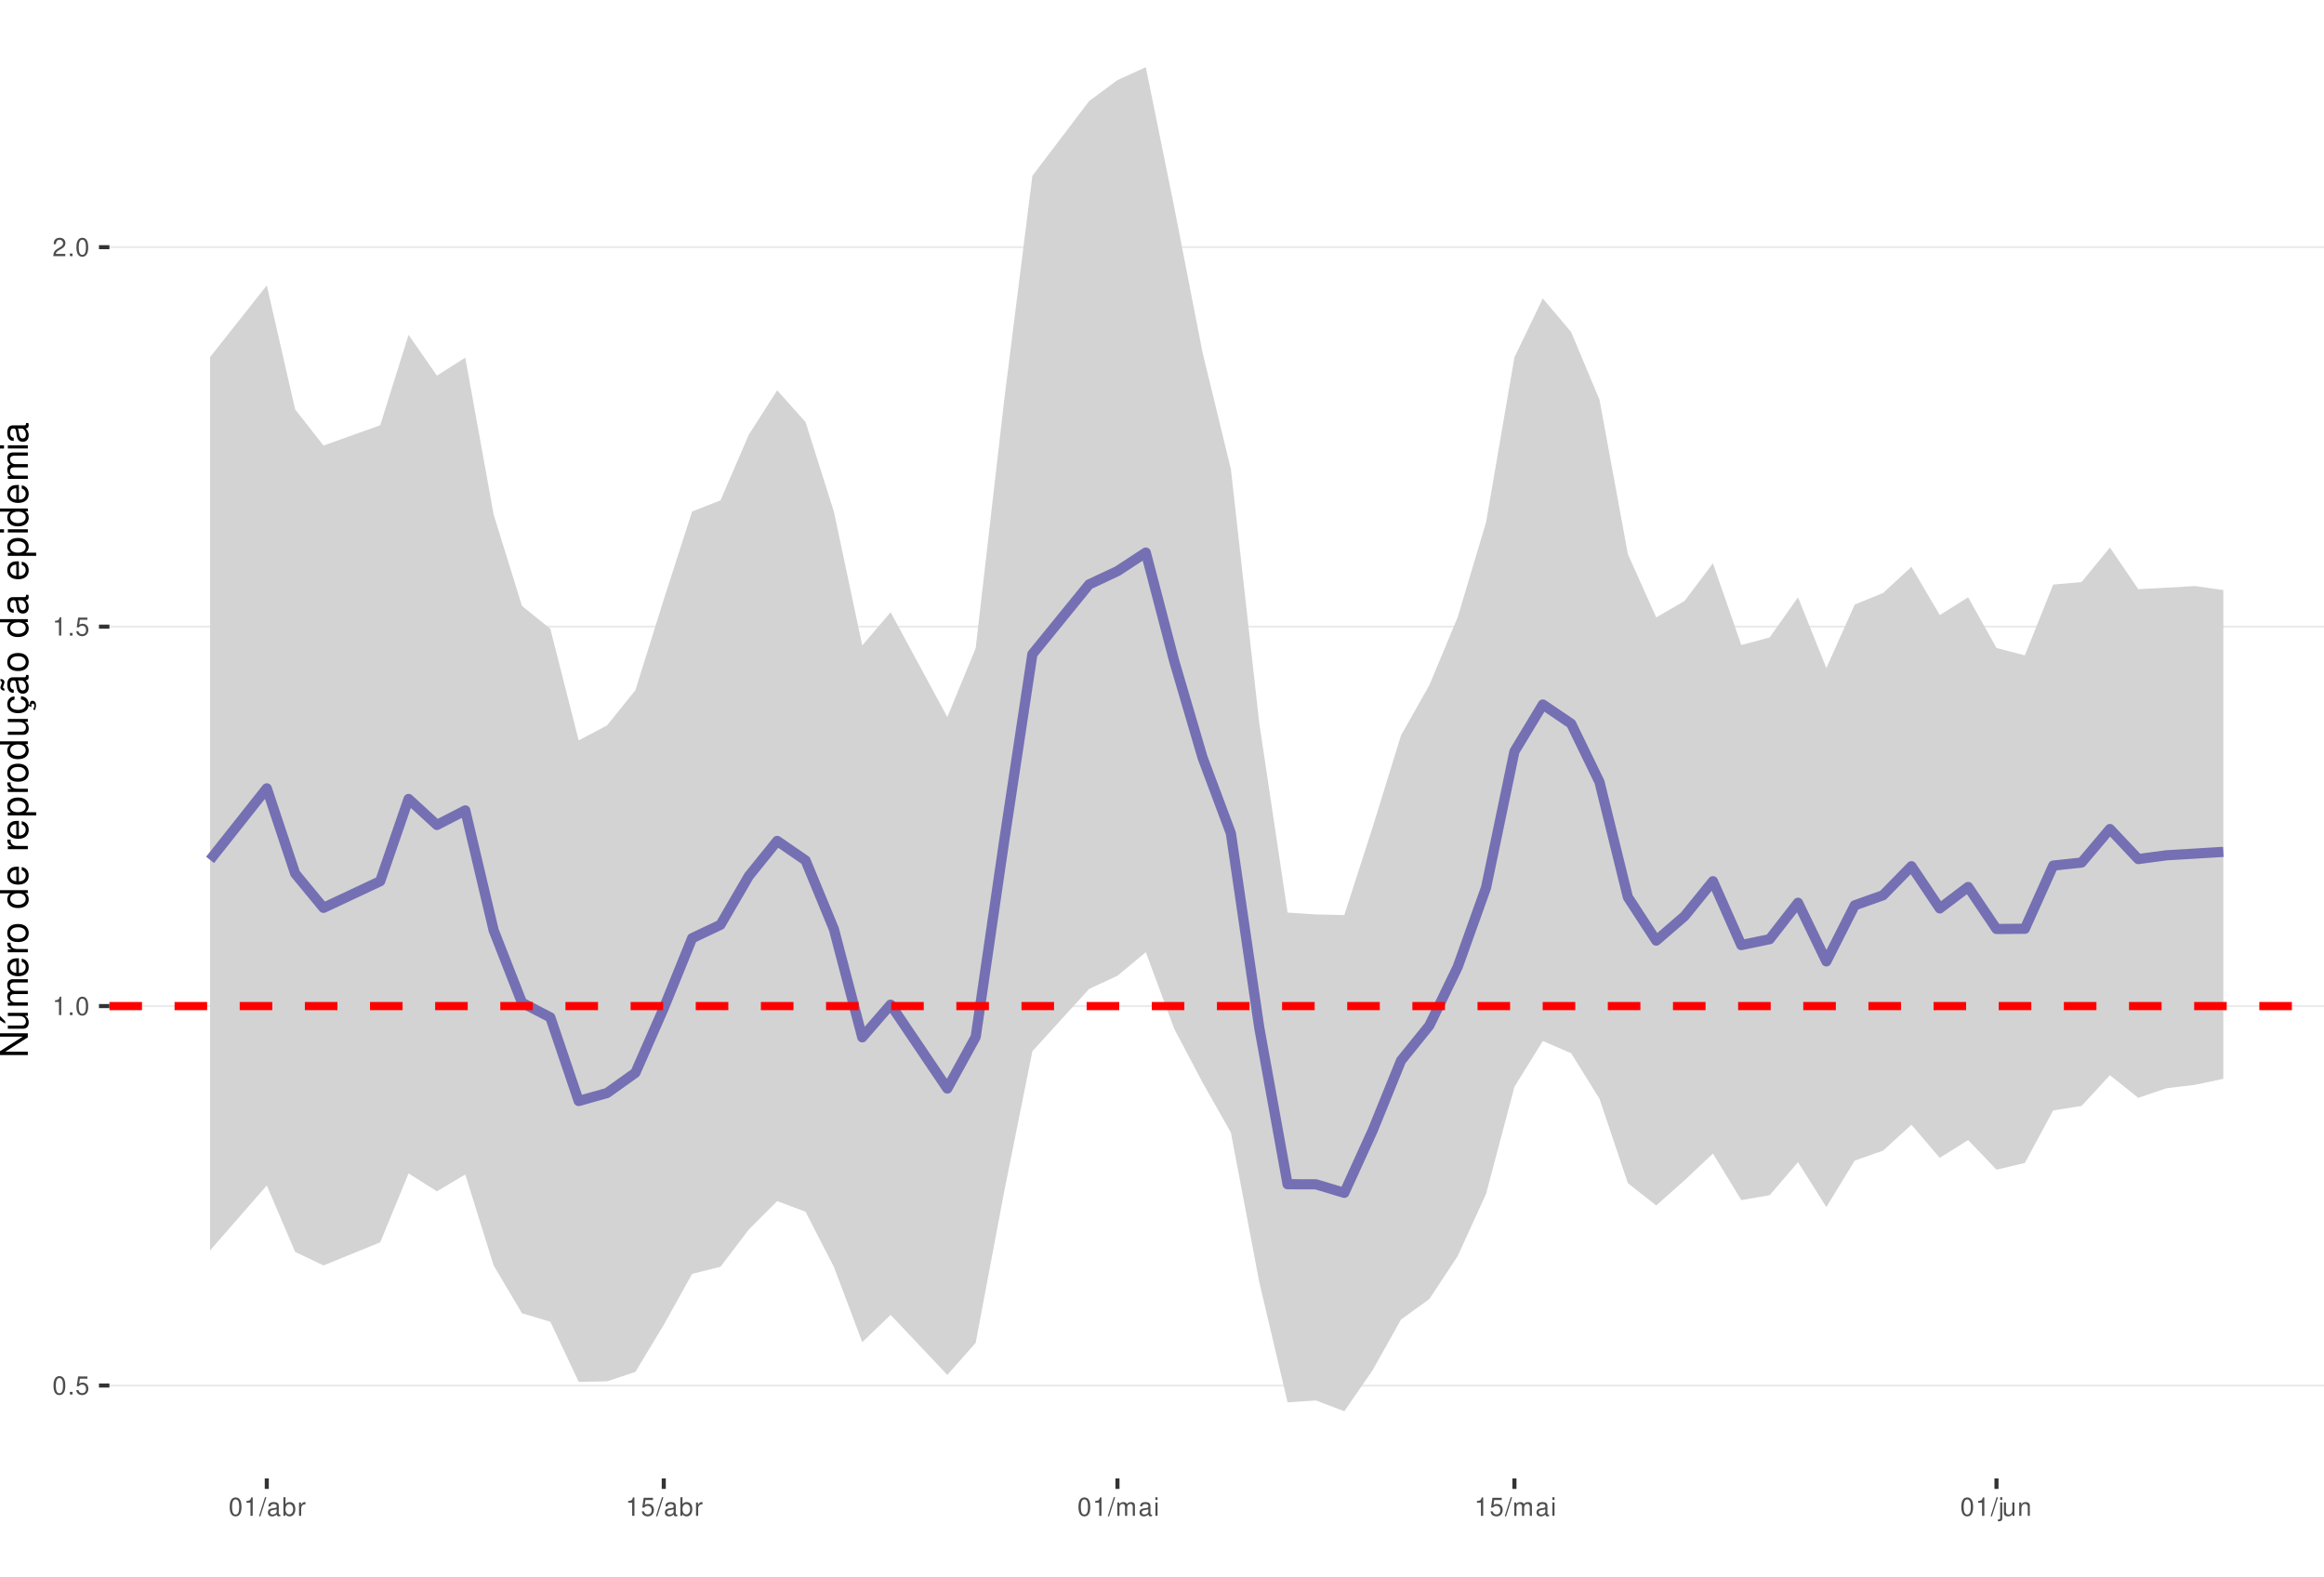
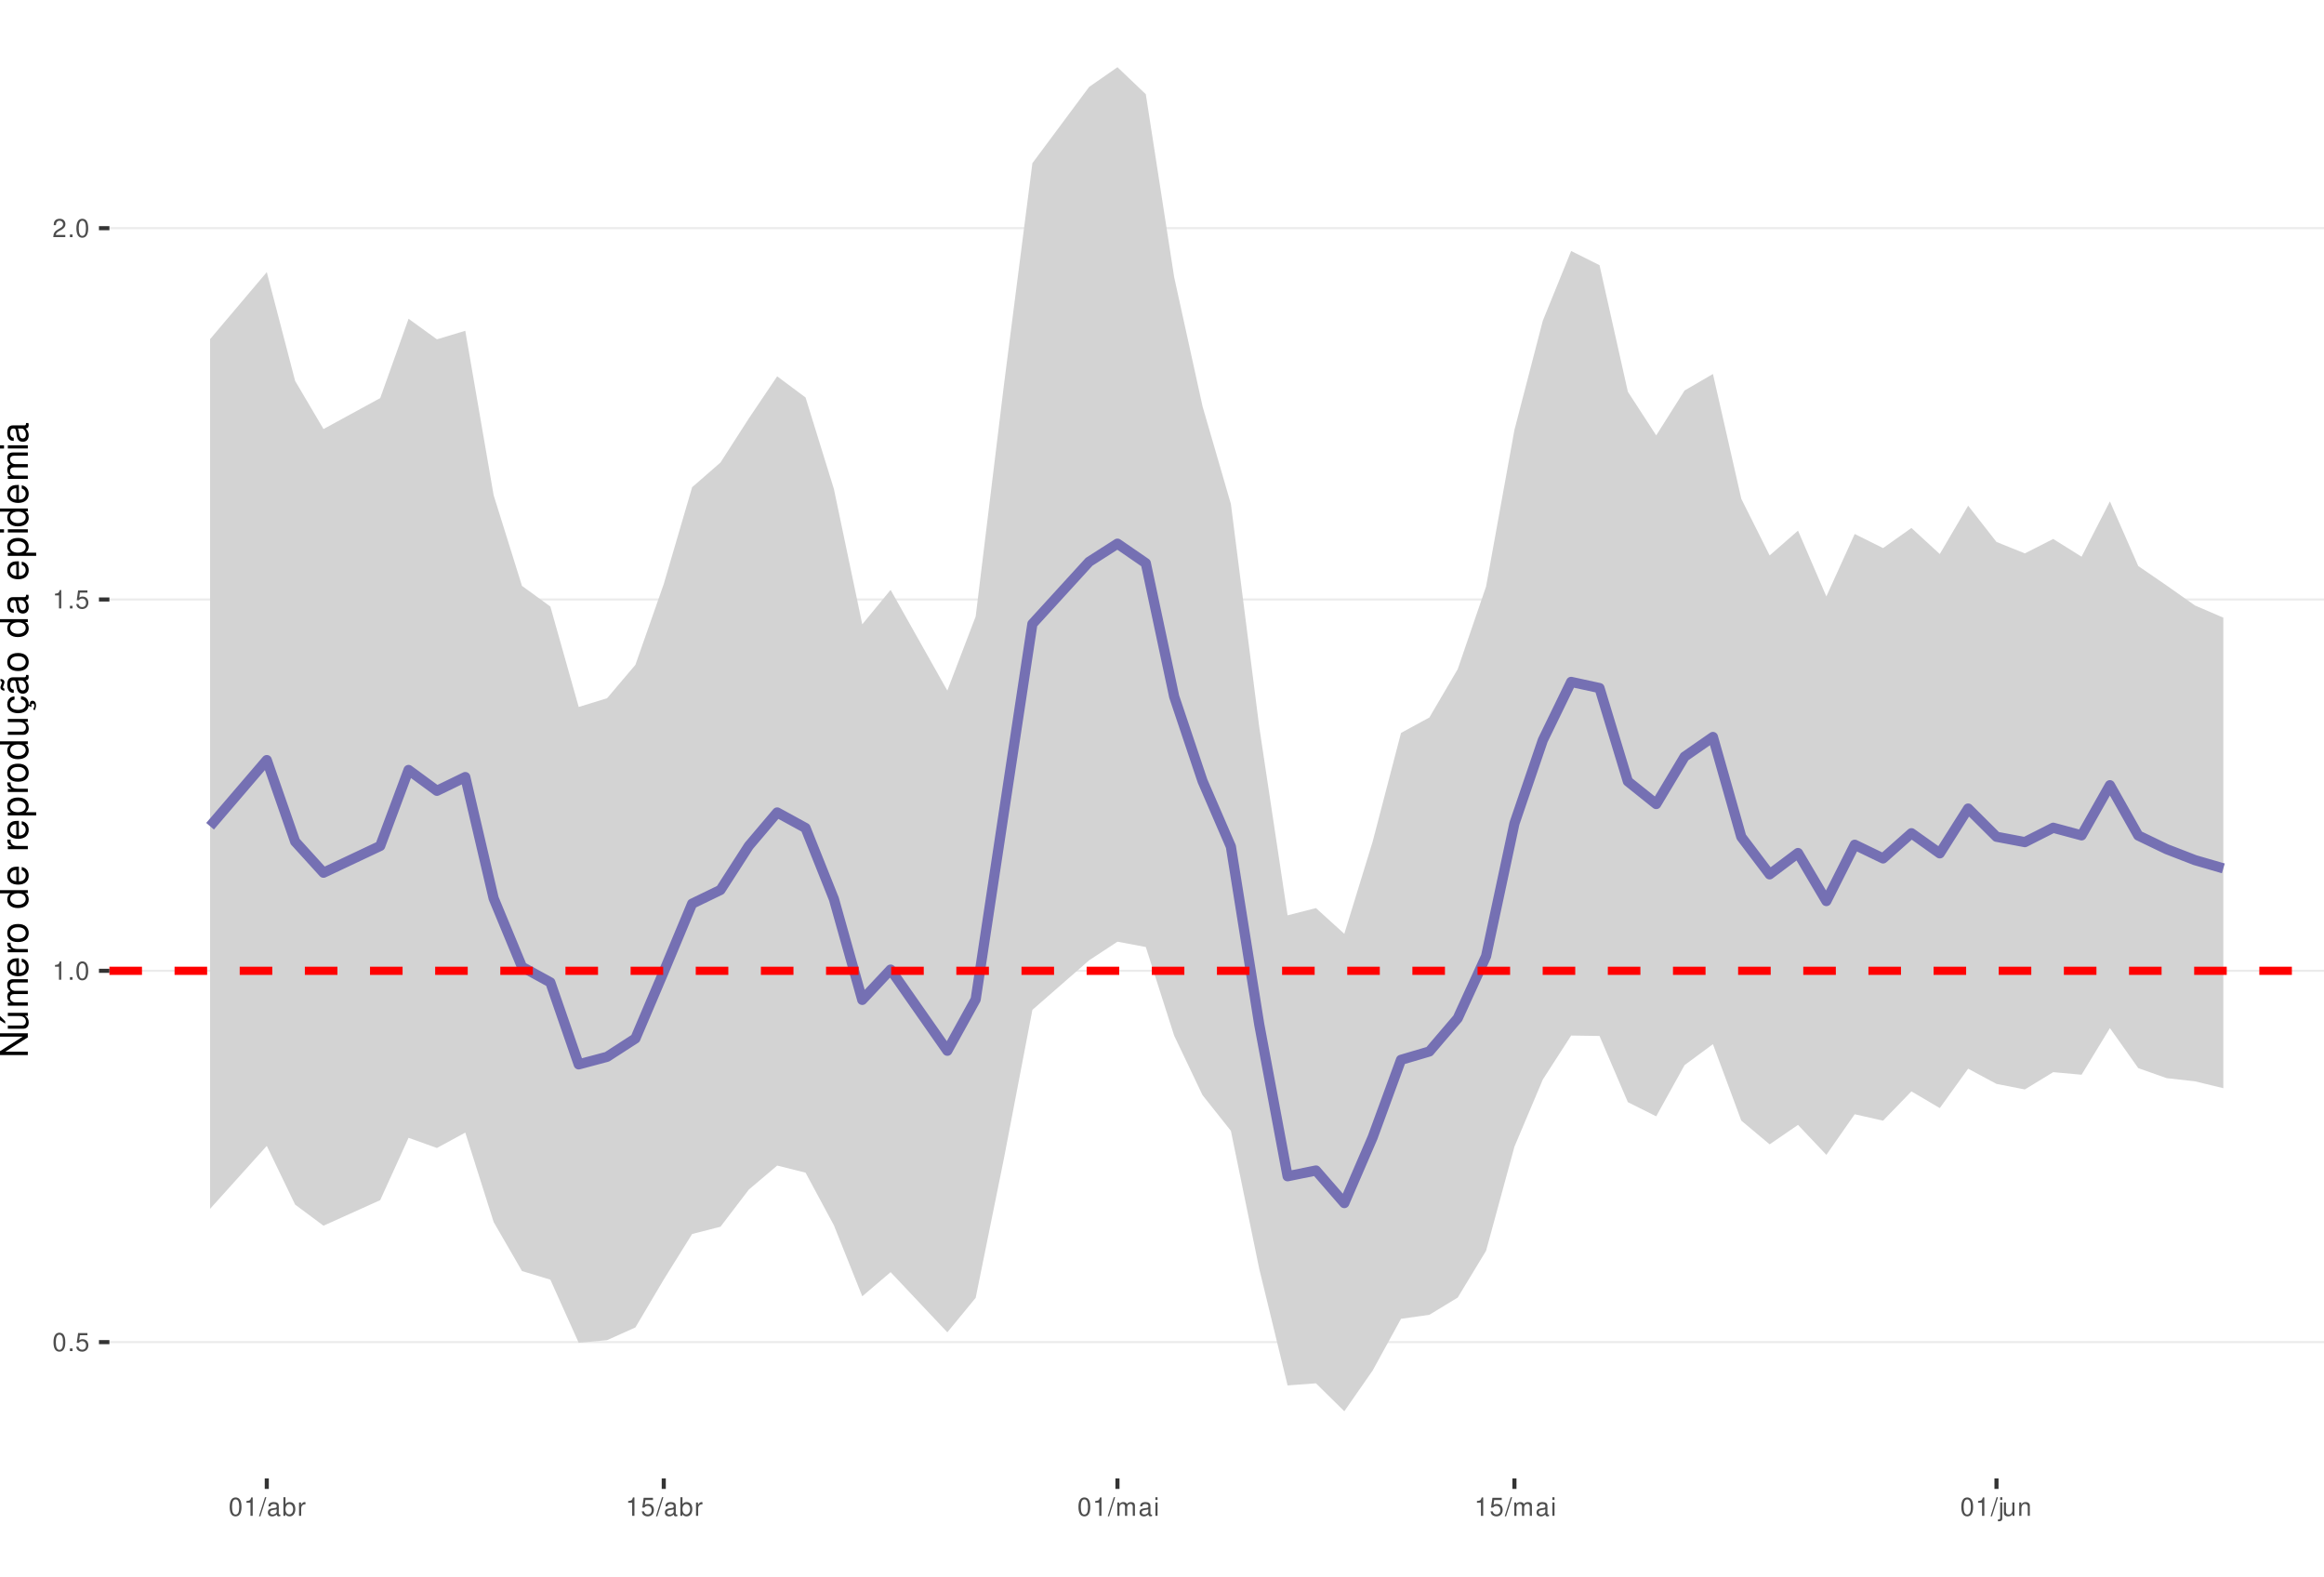
<svg xmlns="http://www.w3.org/2000/svg" xmlns:xlink="http://www.w3.org/1999/xlink" width="609pt" height="413pt" viewBox="0 0 609 413" version="1.1">
  <defs>
    <g>
      <symbol overflow="visible" id="glyph0-0">
        <path style="stroke:none;" d="" />
      </symbol>
      <symbol overflow="visible" id="glyph0-1">
        <path style="stroke:none;" d="M 1.828 -4.812 C 1.391 -4.812 0.984 -4.609 0.75 -4.281 C 0.438 -3.859 0.281 -3.219 0.281 -2.328 C 0.281 -0.703 0.812 0.156 1.828 0.156 C 2.828 0.156 3.375 -0.703 3.375 -2.297 C 3.375 -3.219 3.234 -3.844 2.922 -4.281 C 2.672 -4.625 2.281 -4.812 1.828 -4.812 Z M 1.828 -4.297 C 2.469 -4.297 2.781 -3.641 2.781 -2.344 C 2.781 -0.969 2.469 -0.328 1.812 -0.328 C 1.203 -0.328 0.891 -1 0.891 -2.328 C 0.891 -3.641 1.203 -4.297 1.828 -4.297 Z M 1.828 -4.297 " />
      </symbol>
      <symbol overflow="visible" id="glyph0-2">
        <path style="stroke:none;" d="M 1.266 -0.688 L 0.578 -0.688 L 0.578 0 L 1.266 0 Z M 1.266 -0.688 " />
      </symbol>
      <symbol overflow="visible" id="glyph0-3">
        <path style="stroke:none;" d="M 3.172 -4.719 L 0.734 -4.719 L 0.375 -2.156 L 0.922 -2.156 C 1.188 -2.469 1.422 -2.594 1.797 -2.594 C 2.422 -2.594 2.812 -2.156 2.812 -1.453 C 2.812 -0.781 2.422 -0.359 1.781 -0.359 C 1.266 -0.359 0.953 -0.625 0.812 -1.156 L 0.234 -1.156 C 0.312 -0.766 0.375 -0.578 0.516 -0.406 C 0.781 -0.047 1.266 0.156 1.797 0.156 C 2.75 0.156 3.422 -0.547 3.422 -1.531 C 3.422 -2.469 2.797 -3.109 1.891 -3.109 C 1.562 -3.109 1.297 -3.016 1.016 -2.828 L 1.203 -4.141 L 3.172 -4.141 Z M 3.172 -4.719 " />
      </symbol>
      <symbol overflow="visible" id="glyph0-4">
        <path style="stroke:none;" d="M 1.719 -3.422 L 1.719 0 L 2.312 0 L 2.312 -4.812 L 1.922 -4.812 C 1.719 -4.078 1.578 -3.969 0.672 -3.859 L 0.672 -3.422 Z M 1.719 -3.422 " />
      </symbol>
      <symbol overflow="visible" id="glyph0-5">
        <path style="stroke:none;" d="M 3.375 -0.578 L 0.891 -0.578 C 0.938 -0.984 1.156 -1.234 1.734 -1.578 L 2.406 -1.953 C 3.062 -2.328 3.406 -2.812 3.406 -3.406 C 3.406 -3.812 3.234 -4.188 2.969 -4.438 C 2.688 -4.688 2.344 -4.812 1.891 -4.812 C 1.297 -4.812 0.844 -4.594 0.578 -4.188 C 0.422 -3.938 0.344 -3.641 0.328 -3.141 L 0.922 -3.141 C 0.938 -3.469 0.984 -3.672 1.062 -3.828 C 1.219 -4.125 1.516 -4.297 1.875 -4.297 C 2.406 -4.297 2.797 -3.906 2.797 -3.391 C 2.797 -3.016 2.578 -2.672 2.156 -2.438 L 1.547 -2.078 C 0.562 -1.516 0.281 -1.062 0.219 0 L 3.375 0 Z M 3.375 -0.578 " />
      </symbol>
      <symbol overflow="visible" id="glyph0-6">
        <path style="stroke:none;" d="M 1.531 -4.859 L -0.047 0.141 L 0.312 0.141 L 1.891 -4.859 Z M 1.531 -4.859 " />
      </symbol>
      <symbol overflow="visible" id="glyph0-7">
        <path style="stroke:none;" d="M 3.562 -0.328 C 3.5 -0.312 3.469 -0.312 3.438 -0.312 C 3.25 -0.312 3.141 -0.406 3.141 -0.578 L 3.141 -2.641 C 3.141 -3.25 2.688 -3.594 1.828 -3.594 C 1.312 -3.594 0.906 -3.438 0.672 -3.188 C 0.516 -3 0.453 -2.797 0.438 -2.453 L 0.984 -2.453 C 1.031 -2.875 1.297 -3.078 1.812 -3.078 C 2.312 -3.078 2.594 -2.891 2.594 -2.562 L 2.594 -2.406 C 2.578 -2.172 2.469 -2.078 2.016 -2.031 C 1.219 -1.922 1.109 -1.891 0.891 -1.812 C 0.484 -1.641 0.281 -1.328 0.281 -0.875 C 0.281 -0.25 0.719 0.156 1.422 0.156 C 1.859 0.156 2.219 0 2.609 -0.359 C 2.656 0 2.828 0.156 3.188 0.156 C 3.297 0.156 3.375 0.141 3.562 0.094 Z M 2.594 -1.094 C 2.594 -0.906 2.531 -0.797 2.375 -0.641 C 2.141 -0.438 1.875 -0.328 1.547 -0.328 C 1.109 -0.328 0.859 -0.547 0.859 -0.891 C 0.859 -1.266 1.094 -1.438 1.703 -1.531 C 2.297 -1.609 2.406 -1.641 2.594 -1.719 Z M 2.594 -1.094 " />
      </symbol>
      <symbol overflow="visible" id="glyph0-8">
        <path style="stroke:none;" d="M 0.359 -4.859 L 0.359 0 L 0.859 0 L 0.859 -0.453 C 1.125 -0.047 1.484 0.156 1.969 0.156 C 2.875 0.156 3.484 -0.594 3.484 -1.75 C 3.484 -2.891 2.922 -3.594 1.984 -3.594 C 1.516 -3.594 1.172 -3.406 0.906 -3.016 L 0.906 -4.859 Z M 1.891 -3.062 C 2.5 -3.062 2.906 -2.531 2.906 -1.703 C 2.906 -0.906 2.484 -0.359 1.891 -0.359 C 1.297 -0.359 0.906 -0.906 0.906 -1.719 C 0.906 -2.531 1.297 -3.062 1.891 -3.062 Z M 1.891 -3.062 " />
      </symbol>
      <symbol overflow="visible" id="glyph0-9">
        <path style="stroke:none;" d="M 0.453 -3.484 L 0.453 0 L 1.016 0 L 1.016 -1.812 C 1.031 -2.656 1.375 -3.016 2.141 -3 L 2.141 -3.562 C 2.047 -3.578 1.984 -3.594 1.922 -3.594 C 1.562 -3.594 1.297 -3.375 0.969 -2.859 L 0.969 -3.484 Z M 0.453 -3.484 " />
      </symbol>
      <symbol overflow="visible" id="glyph0-10">
        <path style="stroke:none;" d="M 0.469 -3.484 L 0.469 0 L 1.031 0 L 1.031 -2.188 C 1.031 -2.703 1.391 -3.109 1.844 -3.109 C 2.25 -3.109 2.484 -2.844 2.484 -2.406 L 2.484 0 L 3.047 0 L 3.047 -2.188 C 3.047 -2.703 3.422 -3.109 3.875 -3.109 C 4.266 -3.109 4.516 -2.844 4.516 -2.406 L 4.516 0 L 5.078 0 L 5.078 -2.609 C 5.078 -3.234 4.719 -3.594 4.062 -3.594 C 3.594 -3.594 3.312 -3.453 2.984 -3.062 C 2.781 -3.422 2.5 -3.594 2.047 -3.594 C 1.578 -3.594 1.266 -3.422 0.984 -3 L 0.984 -3.484 Z M 0.469 -3.484 " />
      </symbol>
      <symbol overflow="visible" id="glyph0-11">
        <path style="stroke:none;" d="M 1 -3.484 L 0.453 -3.484 L 0.453 0 L 1 0 Z M 1 -4.859 L 0.438 -4.859 L 0.438 -4.156 L 1 -4.156 Z M 1 -4.859 " />
      </symbol>
      <symbol overflow="visible" id="glyph0-12">
        <path style="stroke:none;" d="M 0.469 -3.484 L 0.469 0.5 C 0.469 0.859 0.359 0.969 0.016 0.969 C -0.031 0.969 -0.047 0.969 -0.125 0.953 L -0.125 1.438 C -0.047 1.438 -0.016 1.453 0.062 1.453 C 0.688 1.453 1.016 1.203 1.016 0.719 L 1.016 -3.484 Z M 1.016 -4.859 L 0.469 -4.859 L 0.469 -4.156 L 1.016 -4.156 Z M 1.016 -4.859 " />
      </symbol>
      <symbol overflow="visible" id="glyph0-13">
        <path style="stroke:none;" d="M 3.203 0 L 3.203 -3.484 L 2.656 -3.484 L 2.656 -1.516 C 2.656 -0.797 2.281 -0.328 1.703 -0.328 C 1.266 -0.328 0.984 -0.594 0.984 -1.016 L 0.984 -3.484 L 0.438 -3.484 L 0.438 -0.797 C 0.438 -0.219 0.859 0.156 1.547 0.156 C 2.062 0.156 2.391 -0.031 2.703 -0.484 L 2.703 0 Z M 3.203 0 " />
      </symbol>
      <symbol overflow="visible" id="glyph0-14">
        <path style="stroke:none;" d="M 0.469 -3.484 L 0.469 0 L 1.031 0 L 1.031 -1.922 C 1.031 -2.641 1.391 -3.109 1.969 -3.109 C 2.406 -3.109 2.688 -2.828 2.688 -2.422 L 2.688 0 L 3.234 0 L 3.234 -2.641 C 3.234 -3.219 2.812 -3.594 2.141 -3.594 C 1.625 -3.594 1.281 -3.391 0.984 -2.906 L 0.984 -3.484 Z M 0.469 -3.484 " />
      </symbol>
      <symbol overflow="visible" id="glyph1-0">
        <path style="stroke:none;" d="" />
      </symbol>
      <symbol overflow="visible" id="glyph1-1">
        <path style="stroke:none;" d="M -7.297 -6.453 L -7.297 -5.578 L -1.328 -5.578 L -7.297 -1.766 L -7.297 -0.766 L 0 -0.766 L 0 -1.641 L -5.906 -1.641 L 0 -5.406 L 0 -6.453 Z M -7.297 -6.453 " />
      </symbol>
      <symbol overflow="visible" id="glyph1-2">
        <path style="stroke:none;" d="M 0 -4.812 L -5.234 -4.812 L -5.234 -3.984 L -2.266 -3.984 C -1.203 -3.984 -0.5 -3.438 -0.5 -2.562 C -0.5 -1.906 -0.906 -1.484 -1.531 -1.484 L -5.234 -1.484 L -5.234 -0.656 L -1.203 -0.656 C -0.328 -0.656 0.234 -1.297 0.234 -2.312 C 0.234 -3.094 -0.047 -3.578 -0.734 -4.062 L 0 -4.062 Z M -7.406 -2.953 L -5.922 -2 L -5.922 -2.594 L -7.406 -4.094 Z M -7.406 -2.953 " />
      </symbol>
      <symbol overflow="visible" id="glyph1-3">
        <path style="stroke:none;" d="M -5.234 -0.703 L 0 -0.703 L 0 -1.547 L -3.297 -1.547 C -4.047 -1.547 -4.656 -2.094 -4.656 -2.766 C -4.656 -3.391 -4.281 -3.734 -3.609 -3.734 L 0 -3.734 L 0 -4.578 L -3.297 -4.578 C -4.047 -4.578 -4.656 -5.125 -4.656 -5.812 C -4.656 -6.422 -4.266 -6.781 -3.609 -6.781 L 0 -6.781 L 0 -7.625 L -3.938 -7.625 C -4.875 -7.625 -5.391 -7.078 -5.391 -6.094 C -5.391 -5.406 -5.188 -4.984 -4.594 -4.484 C -5.156 -4.188 -5.391 -3.766 -5.391 -3.078 C -5.391 -2.375 -5.125 -1.906 -4.5 -1.469 L -5.234 -1.469 Z M -5.234 -0.703 " />
      </symbol>
      <symbol overflow="visible" id="glyph1-4">
        <path style="stroke:none;" d="M -2.344 -5.125 C -3.141 -5.125 -3.625 -5.062 -4.016 -4.922 C -4.875 -4.578 -5.391 -3.781 -5.391 -2.797 C -5.391 -1.344 -4.281 -0.406 -2.547 -0.406 C -0.812 -0.406 0.234 -1.297 0.234 -2.781 C 0.234 -3.984 -0.453 -4.812 -1.594 -5.016 L -1.594 -4.188 C -0.906 -3.953 -0.547 -3.484 -0.547 -2.812 C -0.547 -2.281 -0.781 -1.828 -1.219 -1.547 C -1.516 -1.344 -1.812 -1.281 -2.344 -1.266 Z M -3.016 -1.297 C -3.984 -1.359 -4.625 -1.953 -4.625 -2.797 C -4.625 -3.641 -3.953 -4.234 -3.016 -4.234 Z M -3.016 -1.297 " />
      </symbol>
      <symbol overflow="visible" id="glyph1-5">
        <path style="stroke:none;" d="M -5.234 -0.688 L 0 -0.688 L 0 -1.531 L -2.719 -1.531 C -3.984 -1.547 -4.547 -2.062 -4.516 -3.203 L -5.359 -3.203 C -5.375 -3.062 -5.391 -2.984 -5.391 -2.891 C -5.391 -2.344 -5.062 -1.938 -4.297 -1.453 L -5.234 -1.453 Z M -5.234 -0.688 " />
      </symbol>
      <symbol overflow="visible" id="glyph1-6">
        <path style="stroke:none;" d="M -5.391 -2.719 C -5.391 -1.234 -4.344 -0.359 -2.578 -0.359 C -0.812 -0.359 0.234 -1.234 0.234 -2.734 C 0.234 -4.203 -0.812 -5.094 -2.547 -5.094 C -4.359 -5.094 -5.391 -4.234 -5.391 -2.719 Z M -4.625 -2.734 C -4.625 -3.672 -3.844 -4.234 -2.547 -4.234 C -1.312 -4.234 -0.547 -3.656 -0.547 -2.734 C -0.547 -1.797 -1.312 -1.234 -2.578 -1.234 C -3.844 -1.234 -4.625 -1.797 -4.625 -2.734 Z M -4.625 -2.734 " />
      </symbol>
      <symbol overflow="visible" id="glyph1-7">
        <path style="stroke:none;" d="" />
      </symbol>
      <symbol overflow="visible" id="glyph1-8">
        <path style="stroke:none;" d="M -7.297 -4.953 L -7.297 -4.125 L -4.578 -4.125 C -5.109 -3.766 -5.391 -3.203 -5.391 -2.516 C -5.391 -1.156 -4.297 -0.266 -2.625 -0.266 C -0.859 -0.266 0.234 -1.125 0.234 -2.547 C 0.234 -3.266 -0.047 -3.766 -0.688 -4.203 L 0 -4.203 L 0 -4.953 Z M -4.609 -2.656 C -4.609 -3.547 -3.812 -4.125 -2.562 -4.125 C -1.344 -4.125 -0.547 -3.547 -0.547 -2.656 C -0.547 -1.734 -1.359 -1.125 -2.578 -1.125 C -3.797 -1.125 -4.609 -1.734 -4.609 -2.656 Z M -4.609 -2.656 " />
      </symbol>
      <symbol overflow="visible" id="glyph1-9">
        <path style="stroke:none;" d="M 2.188 -0.547 L 2.188 -1.375 L -0.547 -1.375 C -0.016 -1.812 0.234 -2.312 0.234 -2.984 C 0.234 -4.344 -0.859 -5.234 -2.531 -5.234 C -4.297 -5.234 -5.391 -4.375 -5.391 -2.984 C -5.391 -2.266 -5.062 -1.703 -4.453 -1.312 L -5.234 -1.312 L -5.234 -0.547 Z M -4.609 -2.844 C -4.609 -3.766 -3.797 -4.359 -2.547 -4.359 C -1.359 -4.359 -0.547 -3.75 -0.547 -2.844 C -0.547 -1.953 -1.344 -1.375 -2.578 -1.375 C -3.812 -1.375 -4.609 -1.953 -4.609 -2.844 Z M -4.609 -2.844 " />
      </symbol>
      <symbol overflow="visible" id="glyph1-10">
        <path style="stroke:none;" d="M 0 -4.812 L -5.234 -4.812 L -5.234 -3.984 L -2.266 -3.984 C -1.203 -3.984 -0.5 -3.438 -0.5 -2.562 C -0.5 -1.906 -0.906 -1.484 -1.531 -1.484 L -5.234 -1.484 L -5.234 -0.656 L -1.203 -0.656 C -0.328 -0.656 0.234 -1.297 0.234 -2.312 C 0.234 -3.094 -0.047 -3.578 -0.734 -4.062 L 0 -4.062 Z M 0 -4.812 " />
      </symbol>
      <symbol overflow="visible" id="glyph1-11">
        <path style="stroke:none;" d="M 0.234 -2.641 C 0.234 -3.875 -0.547 -4.703 -1.797 -4.766 L -1.797 -3.938 C -0.953 -3.797 -0.531 -3.359 -0.531 -2.656 C -0.531 -1.734 -1.281 -1.188 -2.516 -1.188 C -3.844 -1.188 -4.625 -1.719 -4.625 -2.625 C -4.625 -3.328 -4.203 -3.766 -3.484 -3.875 L -3.484 -4.703 C -3.984 -4.672 -4.312 -4.562 -4.609 -4.359 C -5.094 -4 -5.391 -3.375 -5.391 -2.641 C -5.391 -1.219 -4.266 -0.312 -2.531 -0.312 C -1.469 -0.312 -0.625 -0.672 -0.156 -1.312 C 0.047 -1.594 0.125 -1.812 0.203 -2.25 L 0.922 -1.938 L 0.984 -2.062 C 0.938 -2.188 0.906 -2.25 0.906 -2.375 C 0.906 -2.656 1.047 -2.828 1.281 -2.828 C 1.547 -2.828 1.734 -2.594 1.734 -2.297 C 1.734 -2.031 1.672 -1.844 1.438 -1.406 L 1.406 -1.312 L 1.812 -1.094 C 2.078 -1.75 2.141 -1.953 2.141 -2.344 C 2.141 -3.109 1.781 -3.578 1.203 -3.578 C 0.781 -3.578 0.547 -3.297 0.547 -2.797 C 0.547 -2.703 0.547 -2.641 0.562 -2.516 Z M 0.234 -2.641 " />
      </symbol>
      <symbol overflow="visible" id="glyph1-12">
        <path style="stroke:none;" d="M -0.484 -5.344 C -0.469 -5.266 -0.469 -5.219 -0.469 -5.172 C -0.469 -4.875 -0.625 -4.719 -0.875 -4.719 L -3.953 -4.719 C -4.891 -4.719 -5.391 -4.047 -5.391 -2.75 C -5.391 -1.984 -5.172 -1.375 -4.781 -1.016 C -4.516 -0.766 -4.203 -0.672 -3.688 -0.656 L -3.688 -1.484 C -4.328 -1.562 -4.625 -1.938 -4.625 -2.719 C -4.625 -3.484 -4.344 -3.891 -3.844 -3.891 L -3.625 -3.891 C -3.266 -3.875 -3.125 -3.703 -3.047 -3.016 C -2.891 -1.844 -2.844 -1.656 -2.719 -1.344 C -2.453 -0.734 -2 -0.422 -1.312 -0.422 C -0.375 -0.422 0.234 -1.078 0.234 -2.141 C 0.234 -2.797 0 -3.328 -0.547 -3.922 C 0 -3.984 0.234 -4.234 0.234 -4.781 C 0.234 -4.953 0.203 -5.062 0.141 -5.344 Z M -1.656 -3.891 C -1.375 -3.891 -1.203 -3.812 -0.969 -3.562 C -0.656 -3.219 -0.5 -2.812 -0.5 -2.312 C -0.5 -1.672 -0.812 -1.297 -1.344 -1.297 C -1.891 -1.297 -2.172 -1.656 -2.297 -2.547 C -2.422 -3.438 -2.453 -3.609 -2.594 -3.891 Z M -7.172 -3.75 C -6.922 -3.672 -6.812 -3.547 -6.812 -3.375 C -6.812 -3.25 -6.875 -2.984 -6.984 -2.734 C -7.156 -2.312 -7.172 -2.25 -7.172 -2.047 C -7.172 -1.594 -6.797 -1.297 -6.141 -1.188 L -6.141 -1.766 C -6.375 -1.812 -6.5 -1.938 -6.5 -2.094 C -6.5 -2.203 -6.469 -2.344 -6.375 -2.578 C -6.156 -3.156 -6.125 -3.234 -6.125 -3.438 C -6.125 -3.922 -6.484 -4.219 -7.172 -4.312 Z M -7.172 -3.75 " />
      </symbol>
      <symbol overflow="visible" id="glyph1-13">
        <path style="stroke:none;" d="M -0.484 -5.344 C -0.469 -5.266 -0.469 -5.219 -0.469 -5.172 C -0.469 -4.875 -0.625 -4.719 -0.875 -4.719 L -3.953 -4.719 C -4.891 -4.719 -5.391 -4.047 -5.391 -2.75 C -5.391 -1.984 -5.172 -1.375 -4.781 -1.016 C -4.516 -0.766 -4.203 -0.672 -3.688 -0.656 L -3.688 -1.484 C -4.328 -1.562 -4.625 -1.938 -4.625 -2.719 C -4.625 -3.484 -4.344 -3.891 -3.844 -3.891 L -3.625 -3.891 C -3.266 -3.875 -3.125 -3.703 -3.047 -3.016 C -2.891 -1.844 -2.844 -1.656 -2.719 -1.344 C -2.453 -0.734 -2 -0.422 -1.312 -0.422 C -0.375 -0.422 0.234 -1.078 0.234 -2.141 C 0.234 -2.797 0 -3.328 -0.547 -3.922 C 0 -3.984 0.234 -4.234 0.234 -4.781 C 0.234 -4.953 0.203 -5.062 0.141 -5.344 Z M -1.656 -3.891 C -1.375 -3.891 -1.203 -3.812 -0.969 -3.562 C -0.656 -3.219 -0.5 -2.812 -0.5 -2.312 C -0.5 -1.672 -0.812 -1.297 -1.344 -1.297 C -1.891 -1.297 -2.172 -1.656 -2.297 -2.547 C -2.422 -3.438 -2.453 -3.609 -2.594 -3.891 Z M -1.656 -3.891 " />
      </symbol>
      <symbol overflow="visible" id="glyph1-14">
        <path style="stroke:none;" d="M -5.234 -1.5 L -5.234 -0.672 L 0 -0.672 L 0 -1.5 Z M -7.297 -1.5 L -7.297 -0.656 L -6.234 -0.656 L -6.234 -1.5 Z M -7.297 -1.5 " />
      </symbol>
    </g>
    <clipPath id="clip1">
      <path d="M 28.672 0 L 609 0 L 609 387.328 L 28.672 387.328 Z M 28.672 0 " />
    </clipPath>
    <clipPath id="clip2">
-       <path d="M 28.672 362 L 609 362 L 609 364 L 28.672 364 Z M 28.672 362 " />
+       <path d="M 28.672 351 L 609 351 L 609 352 L 28.672 352 Z M 28.672 351 " />
    </clipPath>
    <clipPath id="clip3">
-       <path d="M 28.672 263 L 609 263 L 609 264 L 28.672 264 Z M 28.672 263 " />
+       <path d="M 28.672 254 L 609 254 L 609 255 L 28.672 255 Z M 28.672 254 " />
    </clipPath>
    <clipPath id="clip4">
-       <path d="M 28.672 163 L 609 163 L 609 165 L 28.672 165 Z M 28.672 163 " />
+       <path d="M 28.672 156 L 609 156 L 609 158 L 28.672 158 Z M 28.672 156 " />
    </clipPath>
    <clipPath id="clip5">
-       <path d="M 28.672 64 L 609 64 L 609 66 L 28.672 66 Z M 28.672 64 " />
+       <path d="M 28.672 59 L 609 59 L 609 61 L 28.672 61 Z M 28.672 59 " />
    </clipPath>
    <clipPath id="clip6">
-       <path d="M 28.672 262 L 609 262 L 609 265 L 28.672 265 Z M 28.672 262 " />
+       <path d="M 28.672 253 L 609 253 L 609 256 L 28.672 256 Z M 28.672 253 " />
    </clipPath>
  </defs>
  <g id="surface11">
    <rect x="0" y="0" width="609" height="413" style="fill:rgb(100%,100%,100%);fill-opacity:1;stroke:none;" />
    <rect x="0" y="0" width="609" height="413" style="fill:rgb(100%,100%,100%);fill-opacity:1;stroke:none;" />
    <path style="fill:none;stroke-width:1.067;stroke-linecap:round;stroke-linejoin:round;stroke:rgb(100%,100%,100%);stroke-opacity:1;stroke-miterlimit:10;" d="M 0 413 L 609 413 L 609 0 L 0 0 Z M 0 413 " />
    <g clip-path="url(#clip1)" clip-rule="nonzero">
      <path style=" stroke:none;fill-rule:nonzero;fill:rgb(100%,100%,100%);fill-opacity:1;" d="M 28.672 387.328 L 609 387.328 L 609 0 L 28.672 0 Z M 28.672 387.328 " />
    </g>
    <g clip-path="url(#clip2)" clip-rule="nonzero">
-       <path style="fill:none;stroke-width:0.533;stroke-linecap:butt;stroke-linejoin:round;stroke:rgb(92.157%,92.157%,92.157%);stroke-opacity:1;stroke-miterlimit:10;" d="M 28.672 362.984 L 609 362.984 " />
+       <path style="fill:none;stroke-width:0.533;stroke-linecap:butt;stroke-linejoin:round;stroke:rgb(92.157%,92.157%,92.157%);stroke-opacity:1;stroke-miterlimit:10;" d="M 28.672 351.609 L 609 351.609 " />
    </g>
    <g clip-path="url(#clip3)" clip-rule="nonzero">
-       <path style="fill:none;stroke-width:0.533;stroke-linecap:butt;stroke-linejoin:round;stroke:rgb(92.157%,92.157%,92.157%);stroke-opacity:1;stroke-miterlimit:10;" d="M 28.672 263.578 L 609 263.578 " />
+       <path style="fill:none;stroke-width:0.533;stroke-linecap:butt;stroke-linejoin:round;stroke:rgb(92.157%,92.157%,92.157%);stroke-opacity:1;stroke-miterlimit:10;" d="M 28.672 254.332 L 609 254.332 " />
    </g>
    <g clip-path="url(#clip4)" clip-rule="nonzero">
-       <path style="fill:none;stroke-width:0.533;stroke-linecap:butt;stroke-linejoin:round;stroke:rgb(92.157%,92.157%,92.157%);stroke-opacity:1;stroke-miterlimit:10;" d="M 28.672 164.168 L 609 164.168 " />
+       <path style="fill:none;stroke-width:0.533;stroke-linecap:butt;stroke-linejoin:round;stroke:rgb(92.157%,92.157%,92.157%);stroke-opacity:1;stroke-miterlimit:10;" d="M 28.672 157.055 L 609 157.055 " />
    </g>
    <g clip-path="url(#clip5)" clip-rule="nonzero">
-       <path style="fill:none;stroke-width:0.533;stroke-linecap:butt;stroke-linejoin:round;stroke:rgb(92.157%,92.157%,92.157%);stroke-opacity:1;stroke-miterlimit:10;" d="M 28.672 64.758 L 609 64.758 " />
-     </g>
-     <path style=" stroke:none;fill-rule:nonzero;fill:rgb(82.745%,82.745%,82.745%);fill-opacity:1;" d="M 55.051 93.555 L 69.91 74.77 L 77.34 107.25 L 84.773 116.73 L 99.633 111.402 L 107.062 87.73 L 114.496 98.406 L 121.926 93.695 L 129.355 134.801 L 136.785 158.738 L 144.219 164.75 L 151.648 193.969 L 159.078 190.051 L 166.508 180.801 L 173.938 157.055 L 181.371 134 L 188.801 131.09 L 196.23 113.859 L 203.66 102.25 L 211.094 110.586 L 218.523 134.055 L 225.953 169.094 L 233.383 160.395 L 248.246 187.859 L 255.676 169.805 L 263.105 105.188 L 270.535 46.062 L 285.398 26.484 L 292.828 20.973 L 300.258 17.605 L 307.691 54.211 L 315.121 92.328 L 322.551 122.906 L 329.98 189.371 L 337.41 239.074 L 344.844 239.566 L 352.273 239.727 L 359.703 216.703 L 367.133 192.652 L 374.566 179.48 L 381.996 161.668 L 389.426 136.801 L 396.855 93.621 L 404.289 78.184 L 411.719 86.992 L 419.148 104.727 L 426.578 145.164 L 434.008 161.754 L 441.441 157.43 L 448.871 147.578 L 456.301 168.988 L 463.73 167 L 471.164 156.484 L 478.594 175.023 L 486.023 158.379 L 493.453 155.355 L 500.887 148.5 L 508.316 161.137 L 515.746 156.484 L 523.176 169.754 L 530.605 171.703 L 538.039 153.145 L 545.469 152.484 L 552.898 143.441 L 560.328 154.344 L 567.762 153.969 L 575.191 153.531 L 582.621 154.578 L 582.621 282.621 L 575.191 284.207 L 567.762 285.094 L 560.328 287.609 L 552.898 281.684 L 545.469 289.742 L 538.039 290.906 L 530.605 304.68 L 523.176 306.434 L 515.746 298.676 L 508.316 303.34 L 500.887 294.668 L 493.453 301.438 L 486.023 304.062 L 478.594 316.23 L 471.164 304.469 L 463.73 313.129 L 456.301 314.402 L 448.871 302.211 L 441.441 309.215 L 434.008 315.812 L 426.578 309.961 L 419.148 287.867 L 411.719 275.934 L 404.289 272.719 L 396.855 284.727 L 389.426 312.77 L 381.996 329.051 L 374.566 340.32 L 367.133 345.699 L 359.703 358.945 L 352.273 369.723 L 344.844 366.898 L 337.41 367.391 L 329.98 335.848 L 322.551 296.707 L 315.121 283.59 L 307.691 269.504 L 300.258 249.457 L 292.828 255.637 L 285.398 259.082 L 270.535 275.406 L 263.105 312.402 L 255.676 351.797 L 248.246 360.203 L 233.383 344.477 L 225.953 351.621 L 218.523 331.914 L 211.094 317.457 L 203.66 314.66 L 196.23 322.105 L 188.801 331.875 L 181.371 333.73 L 173.938 347.09 L 166.508 359.406 L 159.078 361.883 L 151.648 362.027 L 144.219 346.277 L 136.785 344.055 L 129.355 331.531 L 121.926 307.684 L 114.496 312.109 L 107.062 307.414 L 99.633 325.473 L 84.773 331.523 L 77.34 327.977 L 69.91 310.574 L 55.051 327.582 Z M 55.051 93.555 " />
-     <path style="fill:none;stroke-width:2.667;stroke-linecap:butt;stroke-linejoin:round;stroke:rgb(45.882%,43.922%,70.196%);stroke-opacity:1;stroke-miterlimit:10;" d="M 55.051 225.273 L 69.91 206.531 L 77.34 228.844 L 84.773 237.84 L 99.633 230.863 L 107.062 209.309 L 114.496 216.125 L 121.926 212.309 L 129.355 243.707 L 136.785 262.684 L 144.219 266.539 L 151.648 288.445 L 159.078 286.355 L 166.508 281.047 L 173.938 264.117 L 181.371 245.793 L 188.801 242.277 L 196.23 229.504 L 203.66 220.305 L 211.094 225.41 L 218.523 243.43 L 225.953 271.762 L 233.383 263.191 L 248.246 285.18 L 255.676 271.648 L 263.105 220.57 L 270.535 171.375 L 285.398 153.109 L 292.828 149.625 L 300.258 144.762 L 307.691 173.172 L 315.121 198.445 L 322.551 218.328 L 329.98 269.18 L 337.41 310.25 L 344.844 310.273 L 352.273 312.504 L 359.703 296.184 L 367.133 277.867 L 374.566 268.668 L 381.996 253.293 L 389.426 232.508 L 396.855 196.871 L 404.289 184.57 L 411.719 189.598 L 419.148 204.883 L 426.578 235.035 L 434.008 246.426 L 441.441 240.012 L 448.871 230.859 L 456.301 247.594 L 463.73 246.051 L 471.164 236.504 L 478.594 251.863 L 486.023 237.18 L 493.453 234.539 L 500.887 226.93 L 508.316 237.984 L 515.746 232.367 L 523.176 243.379 L 530.605 243.32 L 538.039 226.766 L 545.469 225.977 L 552.898 217.191 L 560.328 225.059 L 567.762 224.066 L 575.191 223.629 L 582.621 223.176 " />
+       <path style="fill:none;stroke-width:0.533;stroke-linecap:butt;stroke-linejoin:round;stroke:rgb(92.157%,92.157%,92.157%);stroke-opacity:1;stroke-miterlimit:10;" d="M 28.672 59.777 L 609 59.777 " />
+     </g>
+     <path style=" stroke:none;fill-rule:nonzero;fill:rgb(82.745%,82.745%,82.745%);fill-opacity:1;" d="M 55.051 88.848 L 69.91 71.293 L 77.34 99.793 L 84.773 112.402 L 99.633 104.293 L 107.062 83.512 L 114.496 88.898 L 121.926 86.664 L 129.355 129.727 L 136.785 153.492 L 144.219 158.898 L 151.648 185.215 L 159.078 182.926 L 166.508 174.168 L 173.938 153.004 L 181.371 127.645 L 188.801 121.168 L 196.23 109.621 L 203.66 98.59 L 211.094 104.133 L 218.523 128.113 L 225.953 163.559 L 233.383 154.539 L 248.246 180.926 L 255.676 161.496 L 263.105 100.637 L 270.535 42.754 L 285.398 22.777 L 292.828 17.605 L 300.258 24.688 L 307.691 72.613 L 315.121 106.449 L 322.551 132.031 L 329.98 190.414 L 337.41 239.801 L 344.844 237.898 L 352.273 244.648 L 359.703 220.488 L 367.133 192.016 L 374.566 187.965 L 381.996 175.297 L 389.426 153.645 L 396.855 112.633 L 404.289 84.023 L 411.719 65.754 L 419.148 69.465 L 426.578 102.625 L 434.008 114.066 L 441.441 102.301 L 448.871 97.977 L 456.301 130.664 L 463.73 145.516 L 471.164 139.016 L 478.594 156.25 L 486.023 139.891 L 493.453 143.59 L 500.887 138.32 L 508.316 145.145 L 515.746 132.484 L 523.176 141.984 L 530.605 144.977 L 538.039 141.199 L 545.469 145.844 L 552.898 131.359 L 560.328 148.289 L 567.762 153.391 L 575.191 158.625 L 582.621 161.812 L 582.621 285.09 L 575.191 283.285 L 567.762 282.453 L 560.328 279.832 L 552.898 269.344 L 545.469 281.559 L 538.039 280.887 L 530.605 285.414 L 523.176 283.965 L 515.746 279.98 L 508.316 290.301 L 500.887 285.922 L 493.453 293.594 L 486.023 291.914 L 478.594 302.555 L 471.164 294.703 L 463.73 299.797 L 456.301 293.582 L 448.871 273.551 L 441.441 279.039 L 434.008 292.457 L 426.578 288.75 L 419.148 271.406 L 411.719 271.293 L 404.289 282.824 L 396.855 300.41 L 389.426 327.672 L 381.996 339.938 L 374.566 344.453 L 367.133 345.504 L 359.703 359.047 L 352.273 369.723 L 344.844 362.402 L 337.41 362.957 L 329.98 332.406 L 322.551 296.258 L 315.121 286.91 L 307.691 271.332 L 300.258 248.105 L 292.828 246.707 L 285.398 251.586 L 270.535 264.57 L 263.105 303.352 L 255.676 340.008 L 248.246 349.039 L 233.383 333.281 L 225.953 339.605 L 218.523 321.016 L 211.094 307.215 L 203.66 305.359 L 196.23 311.652 L 188.801 321.383 L 181.371 323.285 L 173.938 335.207 L 166.508 347.766 L 159.078 351.098 L 151.648 351.781 L 144.219 335.254 L 136.785 332.992 L 129.355 320.145 L 121.926 296.715 L 114.496 300.75 L 107.062 298.086 L 99.633 314.414 L 84.773 321.113 L 77.34 315.59 L 69.91 300.203 L 55.051 316.695 Z M 55.051 88.848 " />
+     <path style="fill:none;stroke-width:2.667;stroke-linecap:butt;stroke-linejoin:round;stroke:rgb(45.882%,43.922%,70.196%);stroke-opacity:1;stroke-miterlimit:10;" d="M 55.051 216.457 L 69.91 199.129 L 77.34 220.465 L 84.773 228.637 L 99.633 221.621 L 107.062 201.719 L 114.496 207.176 L 121.926 203.574 L 129.355 235.34 L 136.785 253.289 L 144.219 257.367 L 151.648 278.848 L 159.078 276.867 L 166.508 272.066 L 173.938 254.57 L 181.371 236.75 L 188.801 233.148 L 196.23 221.609 L 203.66 212.848 L 211.094 216.918 L 218.523 235.527 L 225.953 261.949 L 233.383 254.016 L 248.246 275.277 L 255.676 261.816 L 263.105 212.559 L 270.535 163.457 L 285.398 147.184 L 292.828 142.43 L 300.258 147.543 L 307.691 182.484 L 315.121 204.613 L 322.551 221.793 L 329.98 268.379 L 337.41 308.156 L 344.844 306.648 L 352.273 315.184 L 359.703 297.957 L 367.133 277.66 L 374.566 275.465 L 381.996 266.766 L 389.426 250.5 L 396.855 215.738 L 404.289 193.934 L 411.719 178.645 L 419.148 180.258 L 426.578 204.699 L 434.008 210.645 L 441.441 198.238 L 448.871 193.078 L 456.301 219.246 L 463.73 229.062 L 471.164 223.477 L 478.594 236.062 L 486.023 221.309 L 493.453 224.891 L 500.887 218.289 L 508.316 223.562 L 515.746 211.824 L 523.176 219.215 L 530.605 220.621 L 538.039 216.855 L 545.469 218.848 L 552.898 205.711 L 560.328 218.883 L 567.762 222.461 L 575.191 225.34 L 582.621 227.496 " />
    <g clip-path="url(#clip6)" clip-rule="nonzero">
-       <path style="fill:none;stroke-width:2.134;stroke-linecap:butt;stroke-linejoin:round;stroke:rgb(100%,0%,0%);stroke-opacity:1;stroke-dasharray:8.536,8.536;stroke-miterlimit:10;" d="M 28.672 263.578 L 609 263.578 " />
-     </g>
-     <g style="fill:rgb(30.196%,30.196%,30.196%);fill-opacity:1;">
-       <use xlink:href="#glyph0-1" x="13.738" y="365.332" />
-       <use xlink:href="#glyph0-2" x="17.738" y="365.332" />
-       <use xlink:href="#glyph0-3" x="19.738" y="365.332" />
-     </g>
-     <g style="fill:rgb(30.196%,30.196%,30.196%);fill-opacity:1;">
-       <use xlink:href="#glyph0-4" x="13.738" y="265.926" />
-       <use xlink:href="#glyph0-2" x="17.738" y="265.926" />
-       <use xlink:href="#glyph0-1" x="19.738" y="265.926" />
-     </g>
-     <g style="fill:rgb(30.196%,30.196%,30.196%);fill-opacity:1;">
-       <use xlink:href="#glyph0-4" x="13.738" y="166.516" />
-       <use xlink:href="#glyph0-2" x="17.738" y="166.516" />
-       <use xlink:href="#glyph0-3" x="19.738" y="166.516" />
-     </g>
-     <g style="fill:rgb(30.196%,30.196%,30.196%);fill-opacity:1;">
-       <use xlink:href="#glyph0-5" x="13.738" y="67.105" />
-       <use xlink:href="#glyph0-2" x="17.738" y="67.105" />
-       <use xlink:href="#glyph0-1" x="19.738" y="67.105" />
-     </g>
-     <path style="fill:none;stroke-width:1.067;stroke-linecap:butt;stroke-linejoin:round;stroke:rgb(20%,20%,20%);stroke-opacity:1;stroke-miterlimit:10;" d="M 25.93 362.984 L 28.672 362.984 " />
-     <path style="fill:none;stroke-width:1.067;stroke-linecap:butt;stroke-linejoin:round;stroke:rgb(20%,20%,20%);stroke-opacity:1;stroke-miterlimit:10;" d="M 25.93 263.578 L 28.672 263.578 " />
-     <path style="fill:none;stroke-width:1.067;stroke-linecap:butt;stroke-linejoin:round;stroke:rgb(20%,20%,20%);stroke-opacity:1;stroke-miterlimit:10;" d="M 25.93 164.168 L 28.672 164.168 " />
-     <path style="fill:none;stroke-width:1.067;stroke-linecap:butt;stroke-linejoin:round;stroke:rgb(20%,20%,20%);stroke-opacity:1;stroke-miterlimit:10;" d="M 25.93 64.758 L 28.672 64.758 " />
+       <path style="fill:none;stroke-width:2.134;stroke-linecap:butt;stroke-linejoin:round;stroke:rgb(100%,0%,0%);stroke-opacity:1;stroke-dasharray:8.536,8.536;stroke-miterlimit:10;" d="M 28.672 254.332 L 609 254.332 " />
+     </g>
+     <g style="fill:rgb(30.196%,30.196%,30.196%);fill-opacity:1;">
+       <use xlink:href="#glyph0-1" x="13.738" y="353.957" />
+       <use xlink:href="#glyph0-2" x="17.738" y="353.957" />
+       <use xlink:href="#glyph0-3" x="19.738" y="353.957" />
+     </g>
+     <g style="fill:rgb(30.196%,30.196%,30.196%);fill-opacity:1;">
+       <use xlink:href="#glyph0-4" x="13.738" y="256.68" />
+       <use xlink:href="#glyph0-2" x="17.738" y="256.68" />
+       <use xlink:href="#glyph0-1" x="19.738" y="256.68" />
+     </g>
+     <g style="fill:rgb(30.196%,30.196%,30.196%);fill-opacity:1;">
+       <use xlink:href="#glyph0-4" x="13.738" y="159.402" />
+       <use xlink:href="#glyph0-2" x="17.738" y="159.402" />
+       <use xlink:href="#glyph0-3" x="19.738" y="159.402" />
+     </g>
+     <g style="fill:rgb(30.196%,30.196%,30.196%);fill-opacity:1;">
+       <use xlink:href="#glyph0-5" x="13.738" y="62.125" />
+       <use xlink:href="#glyph0-2" x="17.738" y="62.125" />
+       <use xlink:href="#glyph0-1" x="19.738" y="62.125" />
+     </g>
+     <path style="fill:none;stroke-width:1.067;stroke-linecap:butt;stroke-linejoin:round;stroke:rgb(20%,20%,20%);stroke-opacity:1;stroke-miterlimit:10;" d="M 25.93 351.609 L 28.672 351.609 " />
+     <path style="fill:none;stroke-width:1.067;stroke-linecap:butt;stroke-linejoin:round;stroke:rgb(20%,20%,20%);stroke-opacity:1;stroke-miterlimit:10;" d="M 25.93 254.332 L 28.672 254.332 " />
+     <path style="fill:none;stroke-width:1.067;stroke-linecap:butt;stroke-linejoin:round;stroke:rgb(20%,20%,20%);stroke-opacity:1;stroke-miterlimit:10;" d="M 25.93 157.055 L 28.672 157.055 " />
+     <path style="fill:none;stroke-width:1.067;stroke-linecap:butt;stroke-linejoin:round;stroke:rgb(20%,20%,20%);stroke-opacity:1;stroke-miterlimit:10;" d="M 25.93 59.777 L 28.672 59.777 " />
    <path style="fill:none;stroke-width:1.067;stroke-linecap:butt;stroke-linejoin:round;stroke:rgb(20%,20%,20%);stroke-opacity:1;stroke-miterlimit:10;" d="M 69.91 390.07 L 69.91 387.328 " />
    <path style="fill:none;stroke-width:1.067;stroke-linecap:butt;stroke-linejoin:round;stroke:rgb(20%,20%,20%);stroke-opacity:1;stroke-miterlimit:10;" d="M 173.938 390.07 L 173.938 387.328 " />
    <path style="fill:none;stroke-width:1.067;stroke-linecap:butt;stroke-linejoin:round;stroke:rgb(20%,20%,20%);stroke-opacity:1;stroke-miterlimit:10;" d="M 292.828 390.07 L 292.828 387.328 " />
    <path style="fill:none;stroke-width:1.067;stroke-linecap:butt;stroke-linejoin:round;stroke:rgb(20%,20%,20%);stroke-opacity:1;stroke-miterlimit:10;" d="M 396.855 390.07 L 396.855 387.328 " />
    <path style="fill:none;stroke-width:1.067;stroke-linecap:butt;stroke-linejoin:round;stroke:rgb(20%,20%,20%);stroke-opacity:1;stroke-miterlimit:10;" d="M 523.176 390.07 L 523.176 387.328 " />
    <g style="fill:rgb(30.196%,30.196%,30.196%);fill-opacity:1;">
      <use xlink:href="#glyph0-1" x="59.91" y="397.109" />
      <use xlink:href="#glyph0-4" x="63.91" y="397.109" />
      <use xlink:href="#glyph0-6" x="67.91" y="397.109" />
      <use xlink:href="#glyph0-7" x="69.91" y="397.109" />
      <use xlink:href="#glyph0-8" x="73.91" y="397.109" />
      <use xlink:href="#glyph0-9" x="77.91" y="397.109" />
    </g>
    <g style="fill:rgb(30.196%,30.196%,30.196%);fill-opacity:1;">
      <use xlink:href="#glyph0-4" x="163.938" y="397.109" />
      <use xlink:href="#glyph0-3" x="167.938" y="397.109" />
      <use xlink:href="#glyph0-6" x="171.938" y="397.109" />
      <use xlink:href="#glyph0-7" x="173.938" y="397.109" />
      <use xlink:href="#glyph0-8" x="177.938" y="397.109" />
      <use xlink:href="#glyph0-9" x="181.938" y="397.109" />
    </g>
    <g style="fill:rgb(30.196%,30.196%,30.196%);fill-opacity:1;">
      <use xlink:href="#glyph0-1" x="282.328" y="397.109" />
      <use xlink:href="#glyph0-4" x="286.328" y="397.109" />
      <use xlink:href="#glyph0-6" x="290.328" y="397.109" />
      <use xlink:href="#glyph0-10" x="292.328" y="397.109" />
      <use xlink:href="#glyph0-7" x="298.328" y="397.109" />
      <use xlink:href="#glyph0-11" x="302.328" y="397.109" />
    </g>
    <g style="fill:rgb(30.196%,30.196%,30.196%);fill-opacity:1;">
      <use xlink:href="#glyph0-4" x="386.355" y="397.109" />
      <use xlink:href="#glyph0-3" x="390.355" y="397.109" />
      <use xlink:href="#glyph0-6" x="394.355" y="397.109" />
      <use xlink:href="#glyph0-10" x="396.355" y="397.109" />
      <use xlink:href="#glyph0-7" x="402.355" y="397.109" />
      <use xlink:href="#glyph0-11" x="406.355" y="397.109" />
    </g>
    <g style="fill:rgb(30.196%,30.196%,30.196%);fill-opacity:1;">
      <use xlink:href="#glyph0-1" x="513.676" y="397.109" />
      <use xlink:href="#glyph0-4" x="517.676" y="397.109" />
      <use xlink:href="#glyph0-6" x="521.676" y="397.109" />
      <use xlink:href="#glyph0-12" x="523.676" y="397.109" />
      <use xlink:href="#glyph0-13" x="524.676" y="397.109" />
      <use xlink:href="#glyph0-14" x="528.676" y="397.109" />
    </g>
    <g style="fill:rgb(0%,0%,0%);fill-opacity:1;">
      <use xlink:href="#glyph1-1" x="7.29" y="277.164" />
      <use xlink:href="#glyph1-2" x="7.29" y="270.164" />
      <use xlink:href="#glyph1-3" x="7.29" y="264.164" />
      <use xlink:href="#glyph1-4" x="7.29" y="256.164" />
      <use xlink:href="#glyph1-5" x="7.29" y="250.164" />
      <use xlink:href="#glyph1-6" x="7.29" y="247.164" />
      <use xlink:href="#glyph1-7" x="7.29" y="241.164" />
      <use xlink:href="#glyph1-8" x="7.29" y="238.164" />
      <use xlink:href="#glyph1-4" x="7.29" y="232.164" />
      <use xlink:href="#glyph1-7" x="7.29" y="226.164" />
      <use xlink:href="#glyph1-5" x="7.29" y="223.164" />
      <use xlink:href="#glyph1-4" x="7.29" y="220.164" />
      <use xlink:href="#glyph1-9" x="7.29" y="214.164" />
      <use xlink:href="#glyph1-5" x="7.29" y="208.164" />
      <use xlink:href="#glyph1-6" x="7.29" y="205.164" />
      <use xlink:href="#glyph1-8" x="7.29" y="199.164" />
      <use xlink:href="#glyph1-10" x="7.29" y="193.164" />
      <use xlink:href="#glyph1-11" x="7.29" y="187.164" />
      <use xlink:href="#glyph1-12" x="7.29" y="182.164" />
      <use xlink:href="#glyph1-6" x="7.29" y="176.164" />
      <use xlink:href="#glyph1-7" x="7.29" y="170.164" />
      <use xlink:href="#glyph1-8" x="7.29" y="167.164" />
      <use xlink:href="#glyph1-13" x="7.29" y="161.164" />
      <use xlink:href="#glyph1-7" x="7.29" y="155.164" />
      <use xlink:href="#glyph1-4" x="7.29" y="152.164" />
      <use xlink:href="#glyph1-9" x="7.29" y="146.164" />
      <use xlink:href="#glyph1-14" x="7.29" y="140.164" />
      <use xlink:href="#glyph1-8" x="7.29" y="138.164" />
      <use xlink:href="#glyph1-4" x="7.29" y="132.164" />
      <use xlink:href="#glyph1-3" x="7.29" y="126.164" />
      <use xlink:href="#glyph1-14" x="7.29" y="118.164" />
      <use xlink:href="#glyph1-13" x="7.29" y="116.164" />
    </g>
  </g>
</svg>
